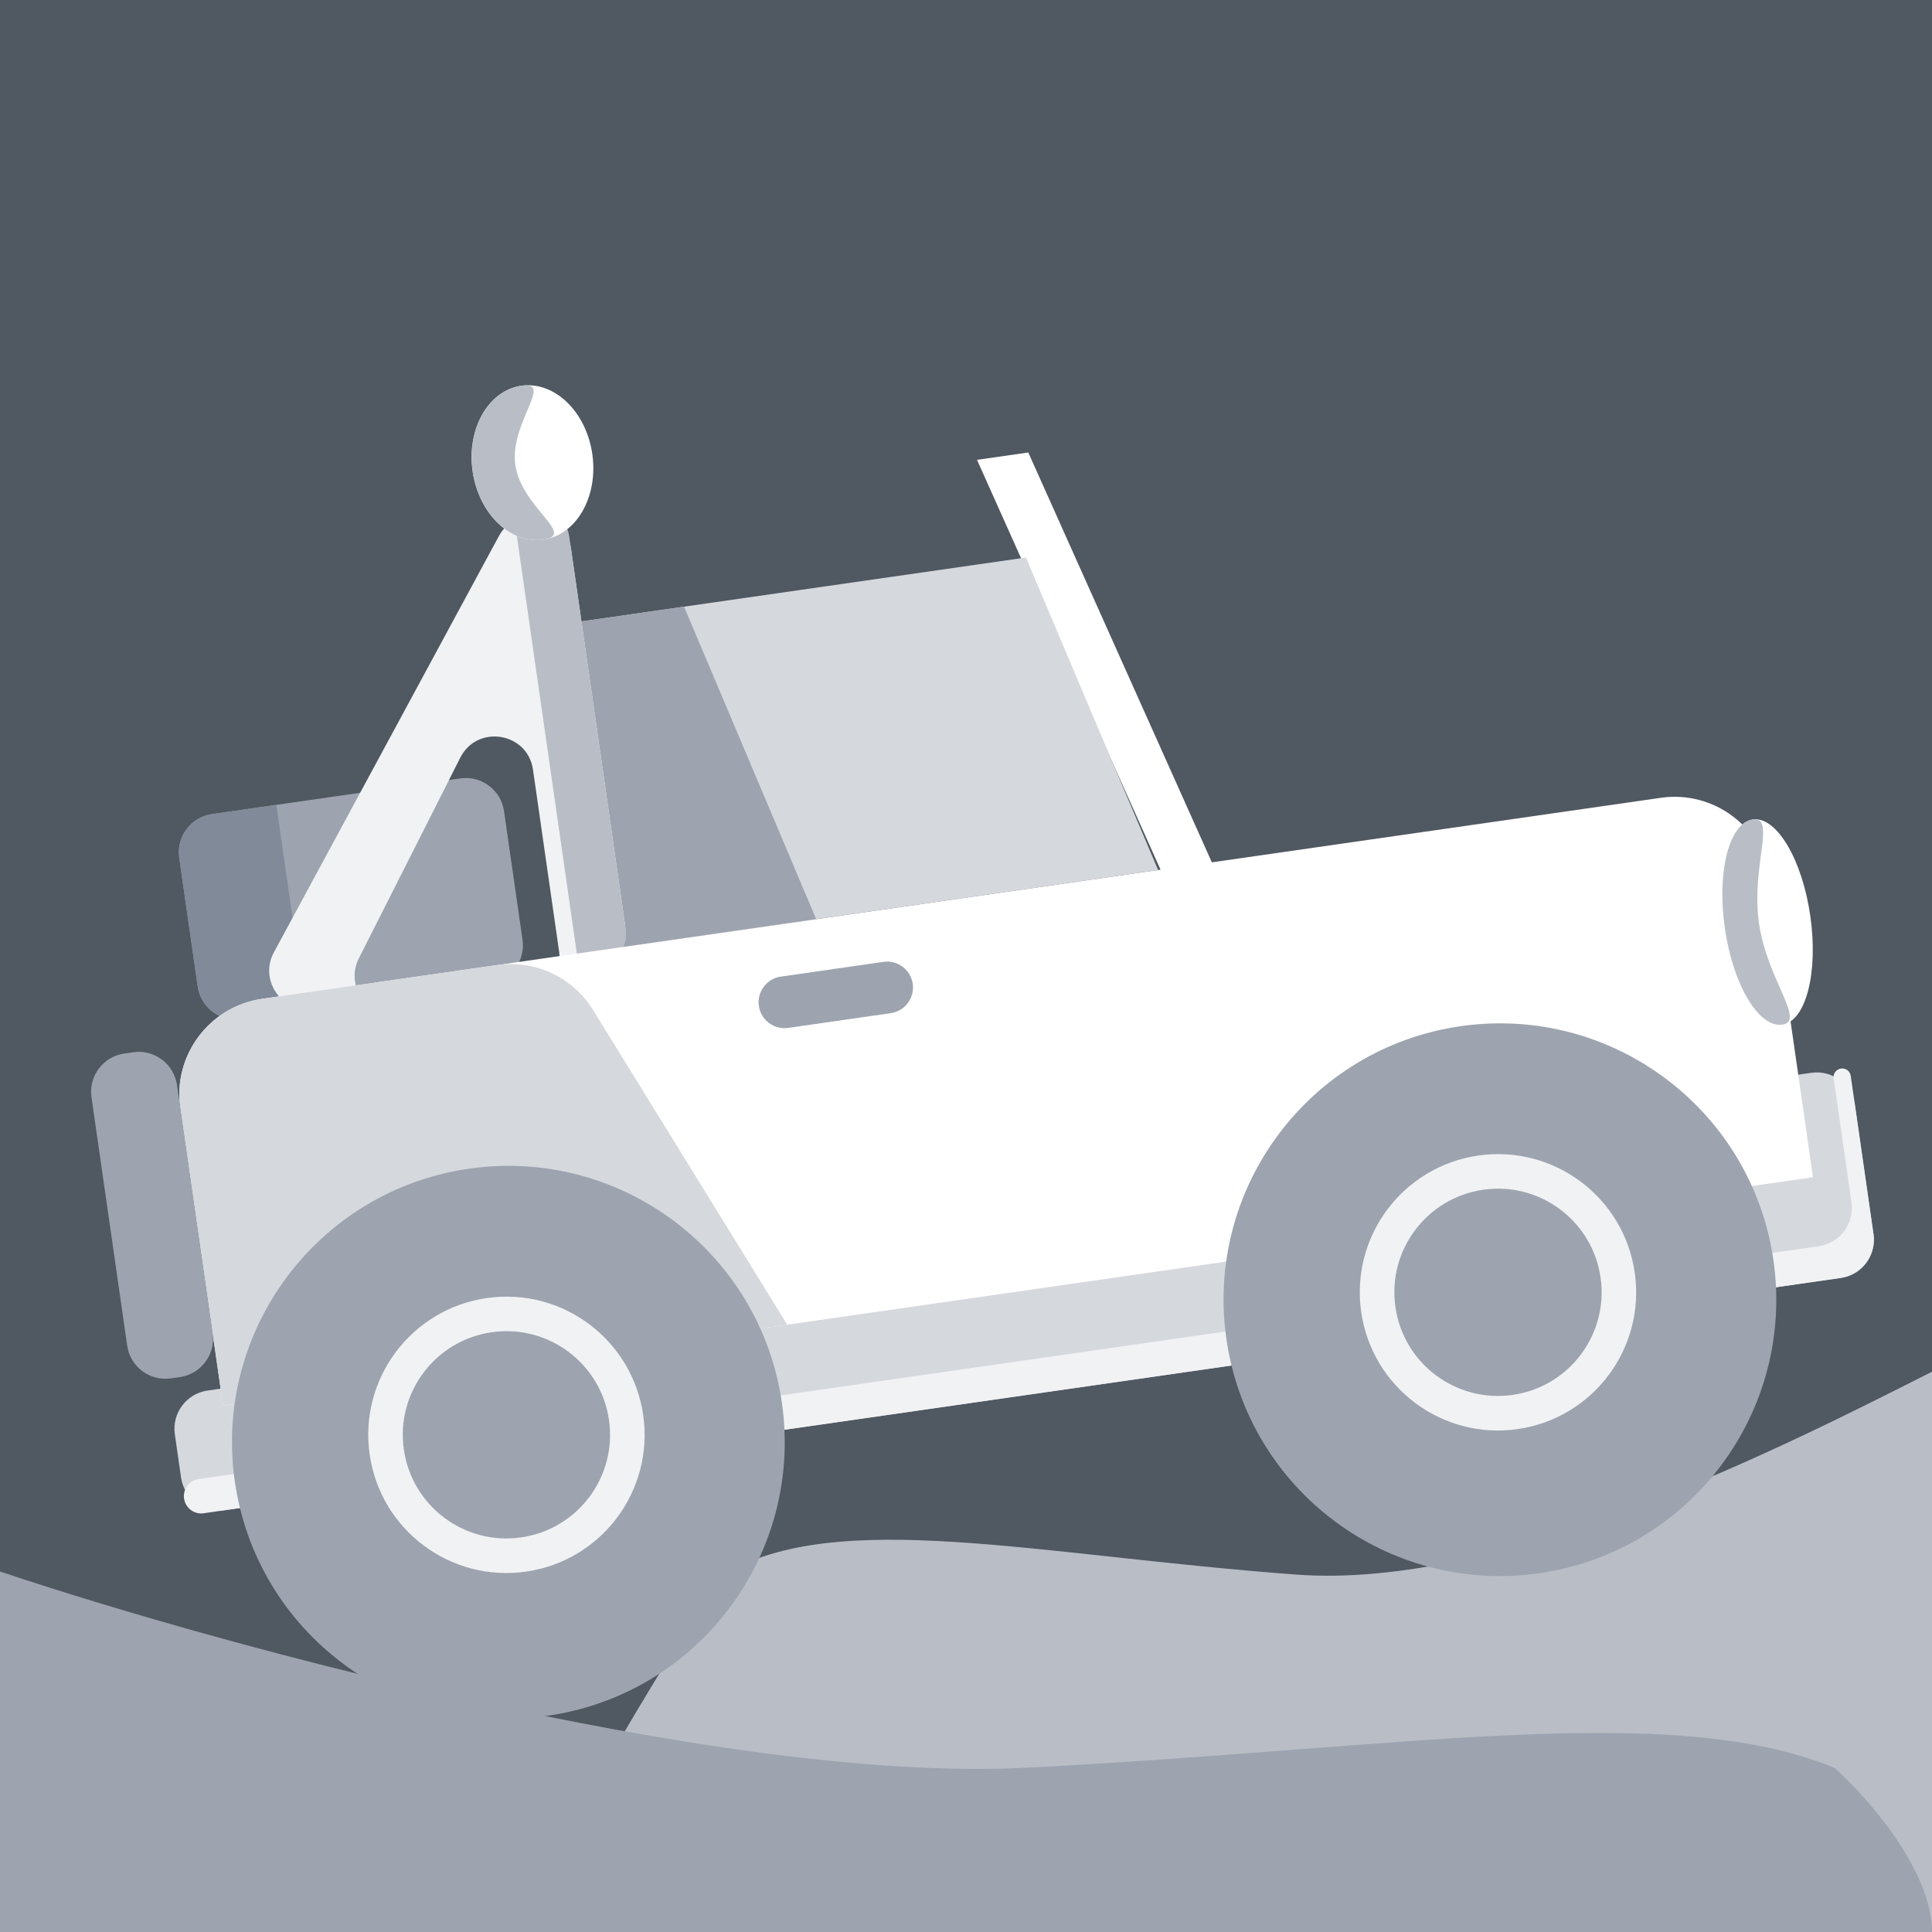
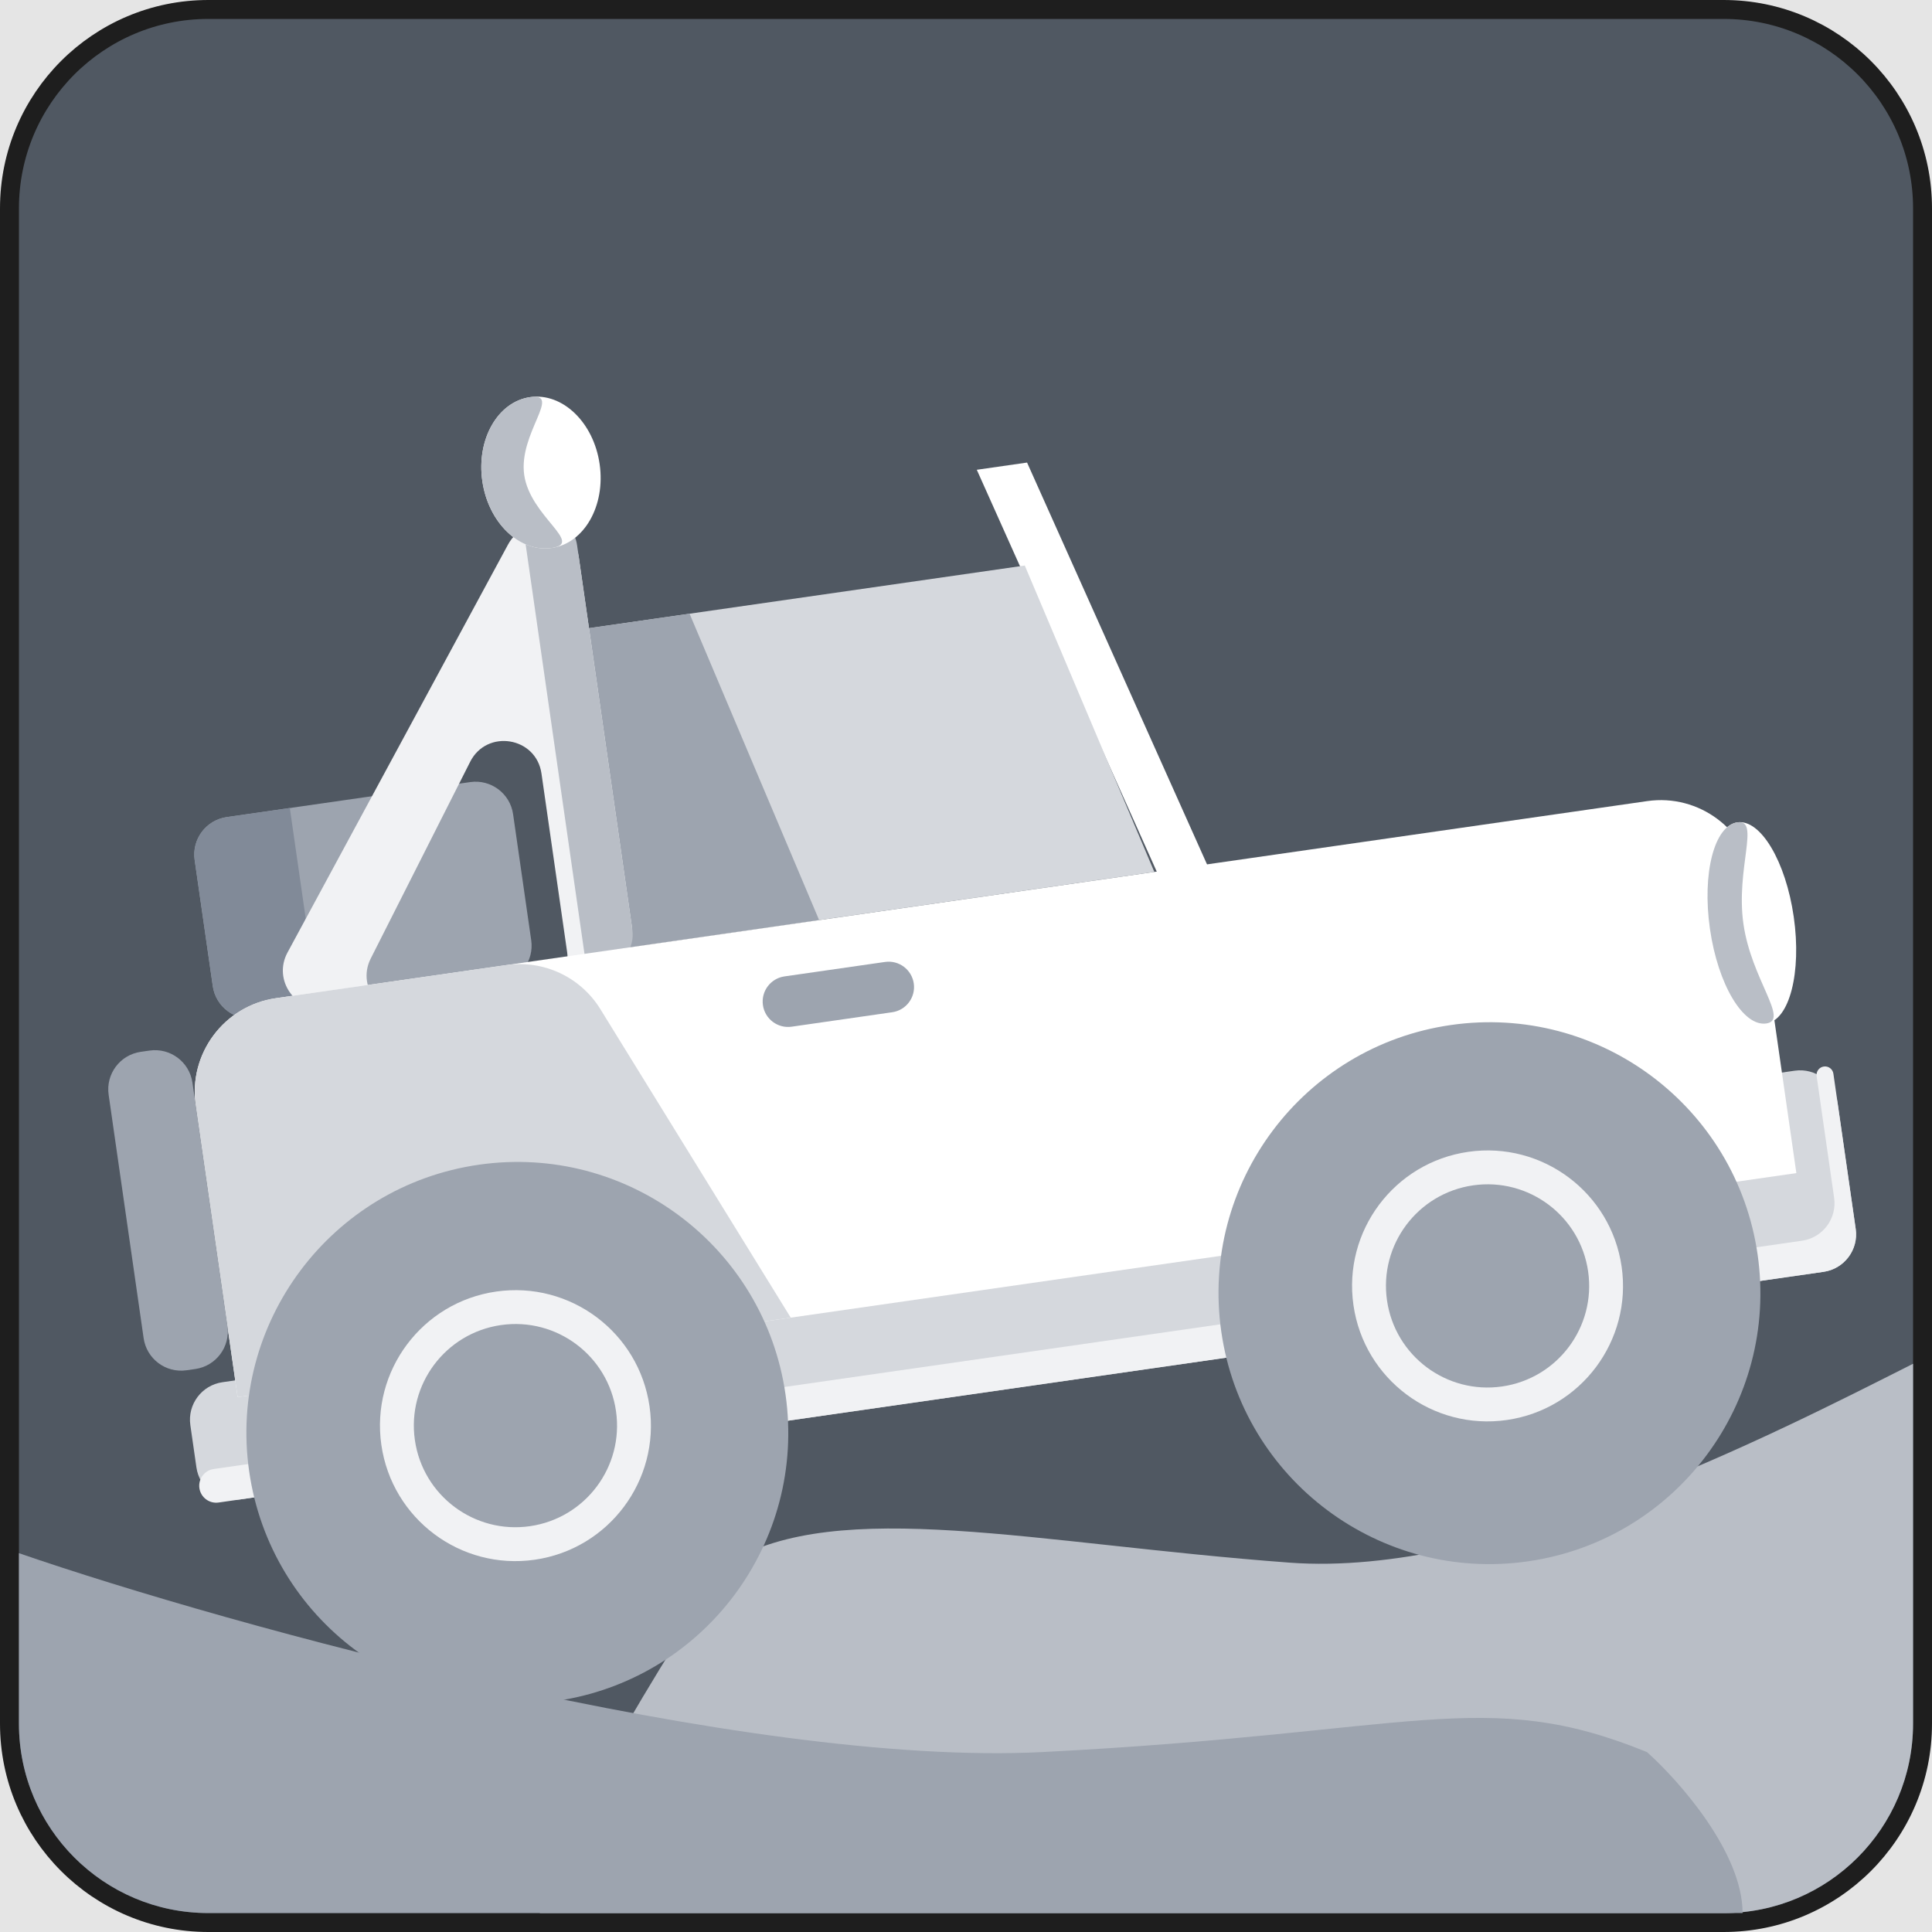
- <svg xmlns="http://www.w3.org/2000/svg" width="100" height="100" viewBox="0 0 100 100" fill="none">
-   <rect width="100" height="100" fill="#E5E5E5" />
-   <rect width="100" height="100" fill="#505862" />
-   <path d="M100 71V100H27.5C27.5 96.8 36.3 83 37.45 81.5C43.315 78 53.63 80.5 67.085 81.5C77.849 82.3 92.41 74.833 100 71Z" fill="#B9BEC6" />
-   <path d="M96.015 57.223C95.858 56.13 94.844 55.371 93.751 55.528L92.401 55.722C91.307 55.879 90.549 56.893 90.706 57.986L90.772 58.451C90.93 59.544 90.171 60.558 89.077 60.715L10.744 71.974C9.651 72.131 8.892 73.145 9.049 74.238L9.37 76.473C9.527 77.566 10.541 78.325 11.634 78.168L95.277 66.146C96.37 65.989 97.129 64.975 96.972 63.882L96.015 57.223Z" fill="#D5D8DD" />
-   <path d="M95.794 55.686C95.759 55.441 95.532 55.272 95.288 55.307C95.043 55.342 94.874 55.569 94.909 55.813L95.833 62.24C95.99 63.333 95.231 64.347 94.138 64.504L10.285 76.556C9.796 76.626 9.457 77.079 9.527 77.568C9.598 78.056 10.051 78.396 10.539 78.326L95.277 66.146C96.37 65.989 97.129 64.975 96.972 63.882L95.794 55.686Z" fill="#F1F2F4" />
-   <path d="M50.57 23.802L53.224 23.421L63.864 47.179L61.21 47.561L50.57 23.802Z" fill="white" />
-   <path d="M28.327 32.418L53.103 28.857L59.944 45.033L30.743 49.23L28.327 32.418Z" fill="#D5D8DD" />
-   <path d="M28.327 32.418L35.406 31.401L42.246 47.577L30.743 49.23L28.327 32.418Z" fill="#9DA4AF" />
-   <rect x="8.992" y="42.422" width="16.985" height="10.727" rx="2" transform="rotate(-8.179 8.99219 42.4221)" fill="#9DA4AF" />
-   <path d="M9.277 44.402C9.12 43.308 9.879 42.295 10.972 42.138L14.301 41.659L15.828 52.277L12.498 52.756C11.405 52.913 10.391 52.154 10.234 51.061L9.277 44.402Z" fill="#818A98" />
-   <path fill-rule="evenodd" clip-rule="evenodd" d="M29.558 28.421C29.284 26.513 26.735 26.059 25.819 27.754L14.178 49.29C13.396 50.736 14.595 52.454 16.221 52.221L18.865 51.841C18.353 51.264 18.17 50.401 18.572 49.607L23.822 39.22C24.704 37.474 27.308 37.902 27.587 39.837L28.943 49.275C29.001 49.68 28.934 50.074 28.77 50.417L30.66 50.145C31.753 49.988 32.512 48.975 32.355 47.881L29.558 28.421Z" fill="#F1F2F4" />
-   <path d="M29.985 50.242L30.87 50.115C31.848 49.975 32.526 49.069 32.386 48.091L29.467 27.785C29.259 26.341 27.594 25.829 26.591 26.626L29.985 50.242Z" fill="#B9BEC6" />
-   <path d="M9.333 57.359C8.94 54.626 10.837 52.091 13.571 51.699L85.965 41.294C88.698 40.901 91.233 42.798 91.626 45.531L93.839 60.934L11.547 72.762L9.333 57.359Z" fill="white" />
-   <path d="M9.333 57.359C8.94 54.626 10.837 52.091 13.571 51.699L25.729 49.951C27.699 49.668 29.65 50.581 30.695 52.275L40.747 68.565L11.547 72.762L9.333 57.359Z" fill="#D5D8DD" />
-   <circle cx="26.313" cy="74.649" r="14.303" transform="rotate(-8.179 26.3134 74.6494)" fill="#9DA4AF" />
-   <circle cx="77.636" cy="67.273" r="14.303" transform="rotate(-8.179 77.6356 67.2729)" fill="#9DA4AF" />
-   <circle cx="26.213" cy="74.267" r="7.152" transform="rotate(-8.179 26.2131 74.2666)" fill="#F1F2F4" />
-   <circle cx="77.535" cy="66.89" r="7.152" transform="rotate(-8.179 77.5353 66.8901)" fill="#F1F2F4" />
-   <circle cx="26.213" cy="74.266" r="5.364" transform="rotate(-8.179 26.2129 74.2663)" fill="#9DA4AF" />
-   <circle cx="77.536" cy="66.89" r="5.364" transform="rotate(-8.179 77.5357 66.8899)" fill="#9DA4AF" />
-   <ellipse cx="91.489" cy="47.725" rx="2.235" ry="5.364" transform="rotate(-8.179 91.4889 47.7247)" fill="white" />
-   <path d="M91.046 47.788C91.468 50.72 93.474 52.858 92.252 53.034C91.03 53.209 89.698 50.975 89.277 48.043C88.855 45.11 89.504 42.591 90.726 42.415C91.948 42.24 90.625 44.856 91.046 47.788Z" fill="#B9BEC6" />
-   <rect x="4.451" y="54.816" width="4.47" height="16.985" rx="2" transform="rotate(-8.179 4.45117 54.8157)" fill="#9DA4AF" />
-   <ellipse cx="27.561" cy="23.948" rx="3.129" ry="4.023" transform="rotate(-8.179 27.5609 23.9481)" fill="white" />
-   <path d="M26.676 24.075C26.992 26.274 29.844 27.684 28.133 27.93C26.423 28.176 24.78 26.592 24.464 24.393C24.148 22.194 25.278 20.212 26.989 19.966C28.699 19.72 26.36 21.876 26.676 24.075Z" fill="#B9BEC6" />
-   <rect x="39.088" y="50.74" width="8.046" height="2.682" rx="1.341" transform="rotate(-8.179 39.0884 50.7405)" fill="#9DA4AF" />
-   <path d="M-1 81V100H100C100 96.8 96.633 93 94.95 91.5C86.365 88 72.73 90.5 53.035 91.5C37.279 92.3 10.11 84.833 -1 81Z" fill="#9DA4AF" />
+ <svg xmlns="http://www.w3.org/2000/svg" width="102" height="102" viewBox="0 0 102 102" fill="none">
+   <rect width="102" height="102" fill="#E5E5E5" />
+   <rect x="0.5" y="0.5" width="101" height="101" rx="10.5" fill="#505862" stroke="#1E1E1E" />
+   <path d="M101 72V91C101 96.523 96.523 101 91 101H28.5C28.5 97.8 37.3 84 38.45 82.5C44.315 79 54.63 81.5 68.085 82.5C78.849 83.3 93.41 75.833 101 72Z" fill="#B9BEC6" />
+   <path d="M97.015 58.223C96.858 57.13 95.844 56.371 94.751 56.528L93.401 56.722C92.307 56.879 91.549 57.893 91.706 58.986L91.772 59.451C91.93 60.544 91.171 61.558 90.077 61.715L11.744 72.974C10.651 73.131 9.892 74.145 10.049 75.238L10.37 77.473C10.527 78.566 11.541 79.325 12.634 79.168L96.277 67.146C97.37 66.989 98.129 65.975 97.972 64.882L97.015 58.223Z" fill="#D5D8DD" />
+   <path d="M96.794 56.686C96.759 56.441 96.532 56.272 96.288 56.307C96.043 56.342 95.874 56.569 95.909 56.813L96.833 63.24C96.99 64.333 96.231 65.347 95.138 65.504L11.285 77.556C10.796 77.626 10.457 78.079 10.527 78.568C10.598 79.056 11.051 79.396 11.539 79.326L96.277 67.146C97.37 66.989 98.129 65.975 97.972 64.882L96.794 56.686Z" fill="#F1F2F4" />
+   <path d="M51.57 24.802L54.224 24.421L64.864 48.179L62.21 48.561L51.57 24.802Z" fill="white" />
+   <path d="M29.327 33.418L54.103 29.857L60.944 46.033L31.743 50.23L29.327 33.418Z" fill="#D5D8DD" />
+   <path d="M29.327 33.418L36.406 32.401L43.246 48.577L31.743 50.23L29.327 33.418Z" fill="#9DA4AF" />
+   <rect x="9.992" y="43.422" width="16.985" height="10.727" rx="2" transform="rotate(-8.179 9.99219 43.4221)" fill="#9DA4AF" />
+   <path d="M10.277 45.402C10.12 44.308 10.879 43.295 11.972 43.138L15.301 42.659L16.828 53.277L13.498 53.756C12.405 53.913 11.391 53.154 11.234 52.061L10.277 45.402Z" fill="#818A98" />
+   <path fill-rule="evenodd" clip-rule="evenodd" d="M30.558 29.421C30.284 27.513 27.735 27.059 26.819 28.754L15.178 50.29C14.396 51.736 15.595 53.454 17.221 53.221L19.865 52.841C19.353 52.264 19.17 51.401 19.572 50.607L24.822 40.22C25.704 38.474 28.308 38.902 28.587 40.837L29.943 50.275C30.001 50.68 29.934 51.074 29.77 51.417L31.66 51.145C32.753 50.988 33.512 49.975 33.355 48.881L30.558 29.421Z" fill="#F1F2F4" />
+   <path d="M30.985 51.242L31.87 51.115C32.847 50.975 33.526 50.069 33.386 49.091L30.467 28.785C30.259 27.341 28.594 26.829 27.591 27.626L30.985 51.242Z" fill="#B9BEC6" />
+   <path d="M10.333 58.359C9.94 55.626 11.837 53.091 14.571 52.699L86.965 42.294C89.698 41.901 92.233 43.798 92.626 46.531L94.839 61.934L12.547 73.762L10.333 58.359Z" fill="white" />
+   <path d="M10.333 58.359C9.94 55.626 11.837 53.091 14.571 52.699L26.729 50.951C28.699 50.668 30.65 51.581 31.695 53.275L41.747 69.565L12.547 73.762L10.333 58.359Z" fill="#D5D8DD" />
+   <circle cx="27.313" cy="75.649" r="14.303" transform="rotate(-8.179 27.3134 75.6494)" fill="#9DA4AF" />
+   <circle cx="78.636" cy="68.273" r="14.303" transform="rotate(-8.179 78.6356 68.2729)" fill="#9DA4AF" />
+   <circle cx="27.213" cy="75.267" r="7.152" transform="rotate(-8.179 27.2131 75.2666)" fill="#F1F2F4" />
+   <circle cx="78.535" cy="67.89" r="7.152" transform="rotate(-8.179 78.5353 67.8901)" fill="#F1F2F4" />
+   <circle cx="27.213" cy="75.266" r="5.364" transform="rotate(-8.179 27.2129 75.2663)" fill="#9DA4AF" />
+   <circle cx="78.536" cy="67.89" r="5.364" transform="rotate(-8.179 78.5357 67.8899)" fill="#9DA4AF" />
+   <ellipse cx="92.489" cy="48.725" rx="2.235" ry="5.364" transform="rotate(-8.179 92.4889 48.7247)" fill="white" />
+   <path d="M92.046 48.788C92.468 51.72 94.474 53.858 93.252 54.034C92.03 54.209 90.698 51.975 90.277 49.043C89.855 46.11 90.504 43.591 91.726 43.415C92.948 43.24 91.625 45.856 92.046 48.788Z" fill="#B9BEC6" />
+   <rect x="5.451" y="55.816" width="4.47" height="16.985" rx="2" transform="rotate(-8.179 5.45117 55.8157)" fill="#9DA4AF" />
+   <ellipse cx="28.561" cy="24.948" rx="3.129" ry="4.023" transform="rotate(-8.179 28.5609 24.9481)" fill="white" />
+   <path d="M27.676 25.075C27.992 27.274 30.844 28.684 29.133 28.93C27.423 29.176 25.78 27.592 25.464 25.393C25.148 23.194 26.278 21.212 27.989 20.966C29.699 20.72 27.36 22.876 27.676 25.075Z" fill="#B9BEC6" />
+   <rect x="40.088" y="51.74" width="8.046" height="2.682" rx="1.341" transform="rotate(-8.179 40.0884 51.7405)" fill="#9DA4AF" />
+   <path d="M1 82V91C1 96.523 5.477 101 11 101H92C92 97.8 88.633 94 86.95 92.5C78.365 89 74.73 91.5 55.035 92.5C39.279 93.3 12.11 85.833 1 82Z" fill="#9DA4AF" />
</svg>
